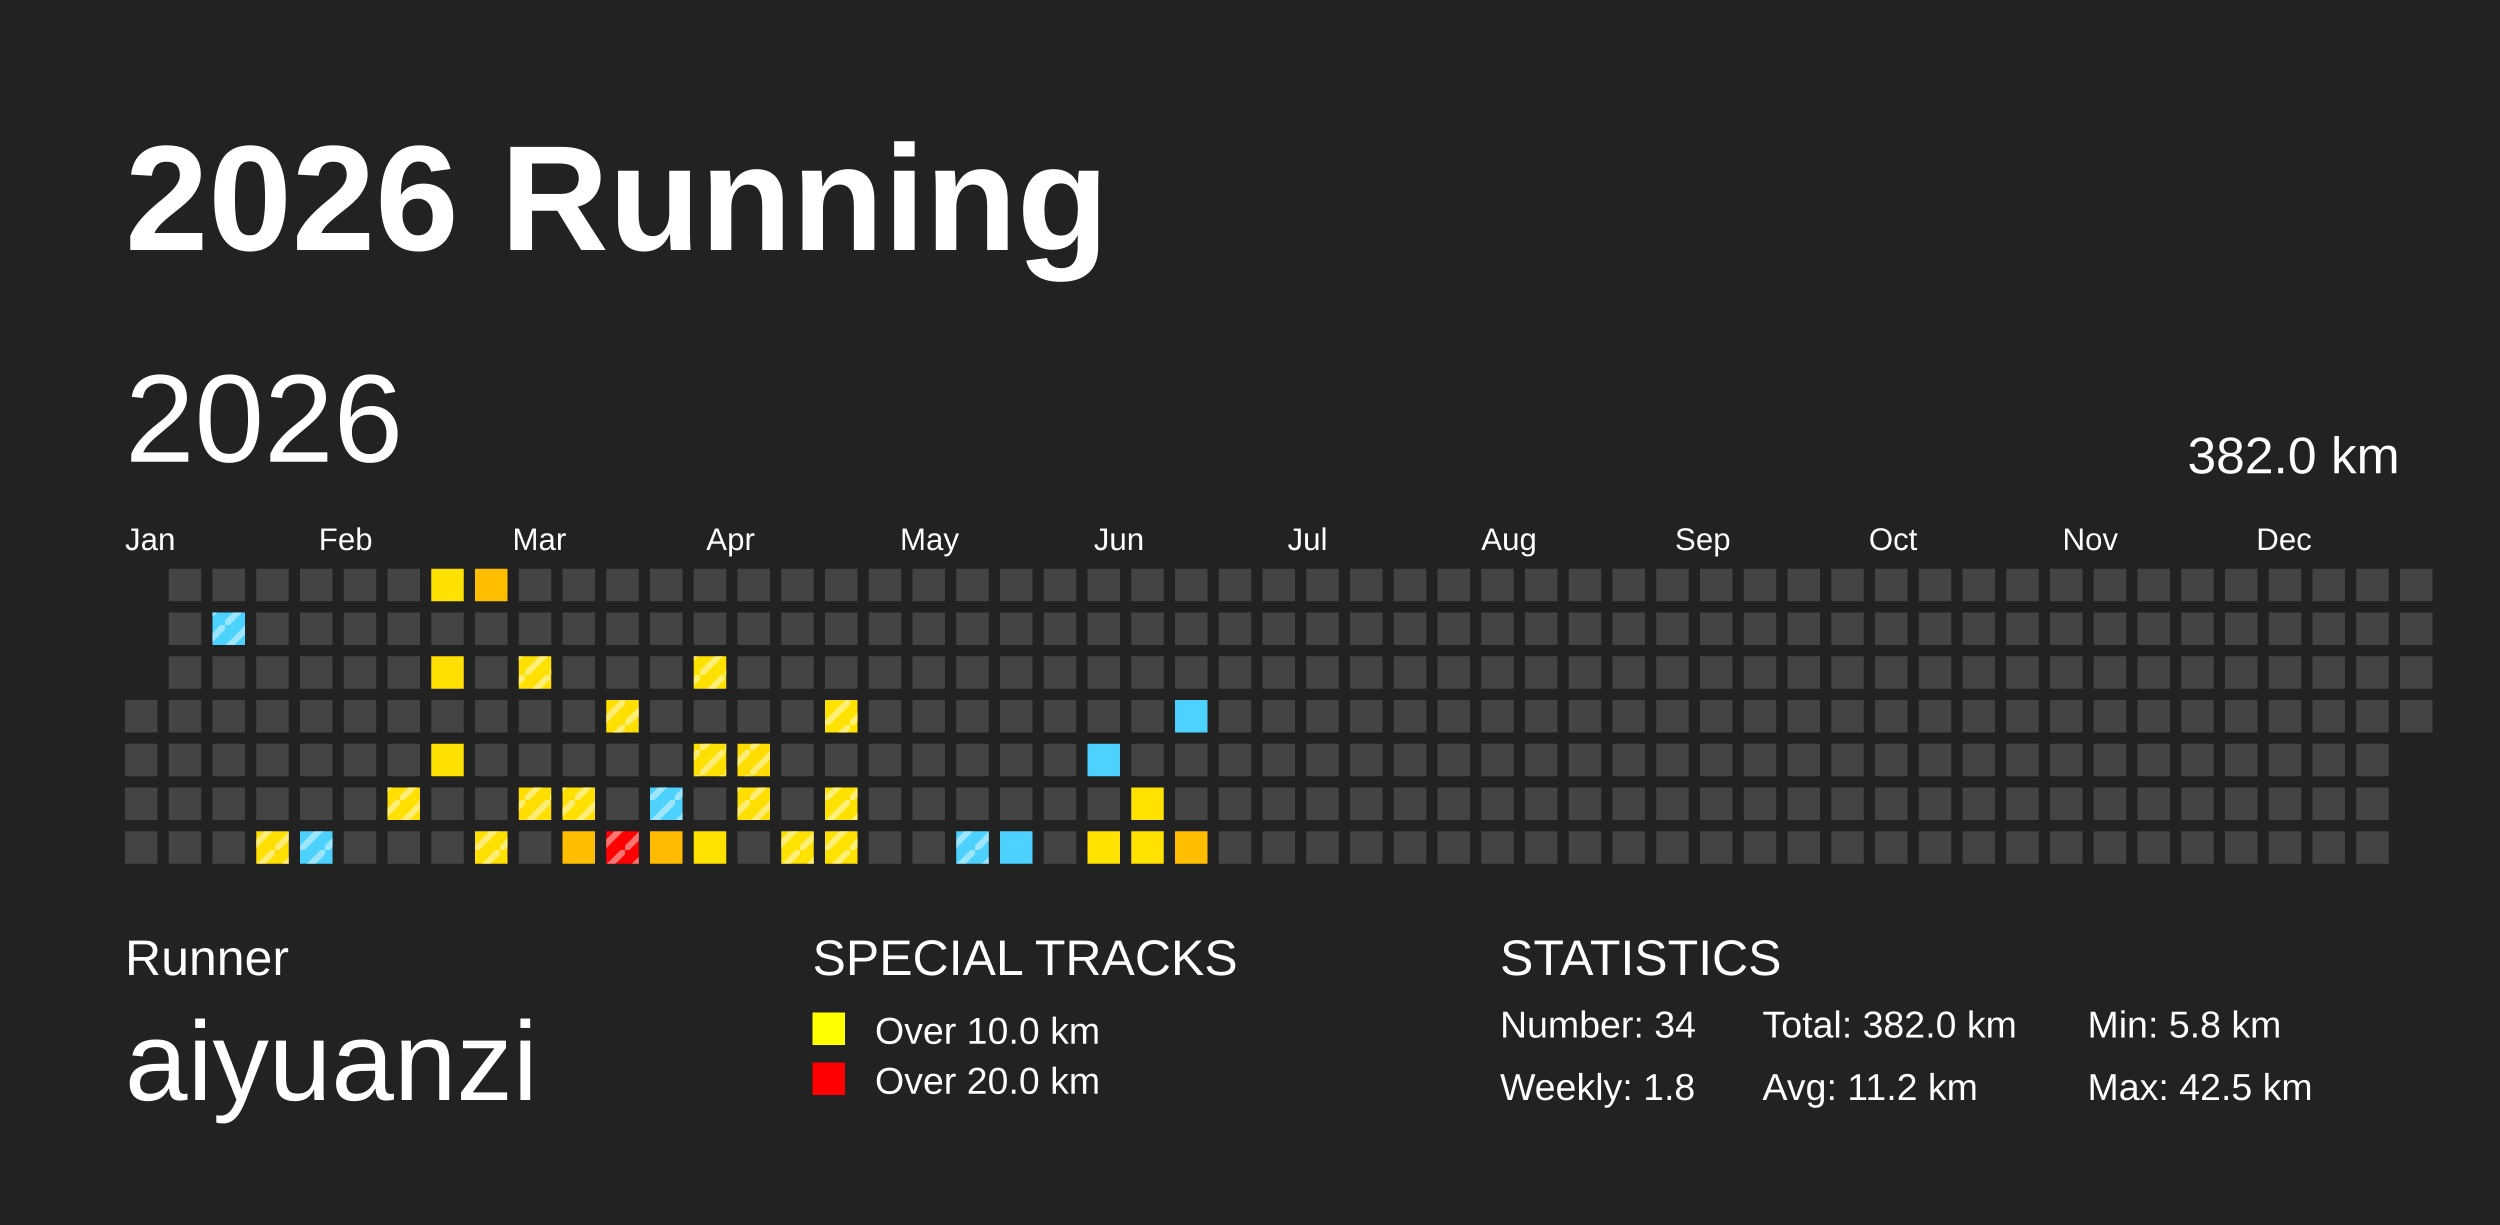
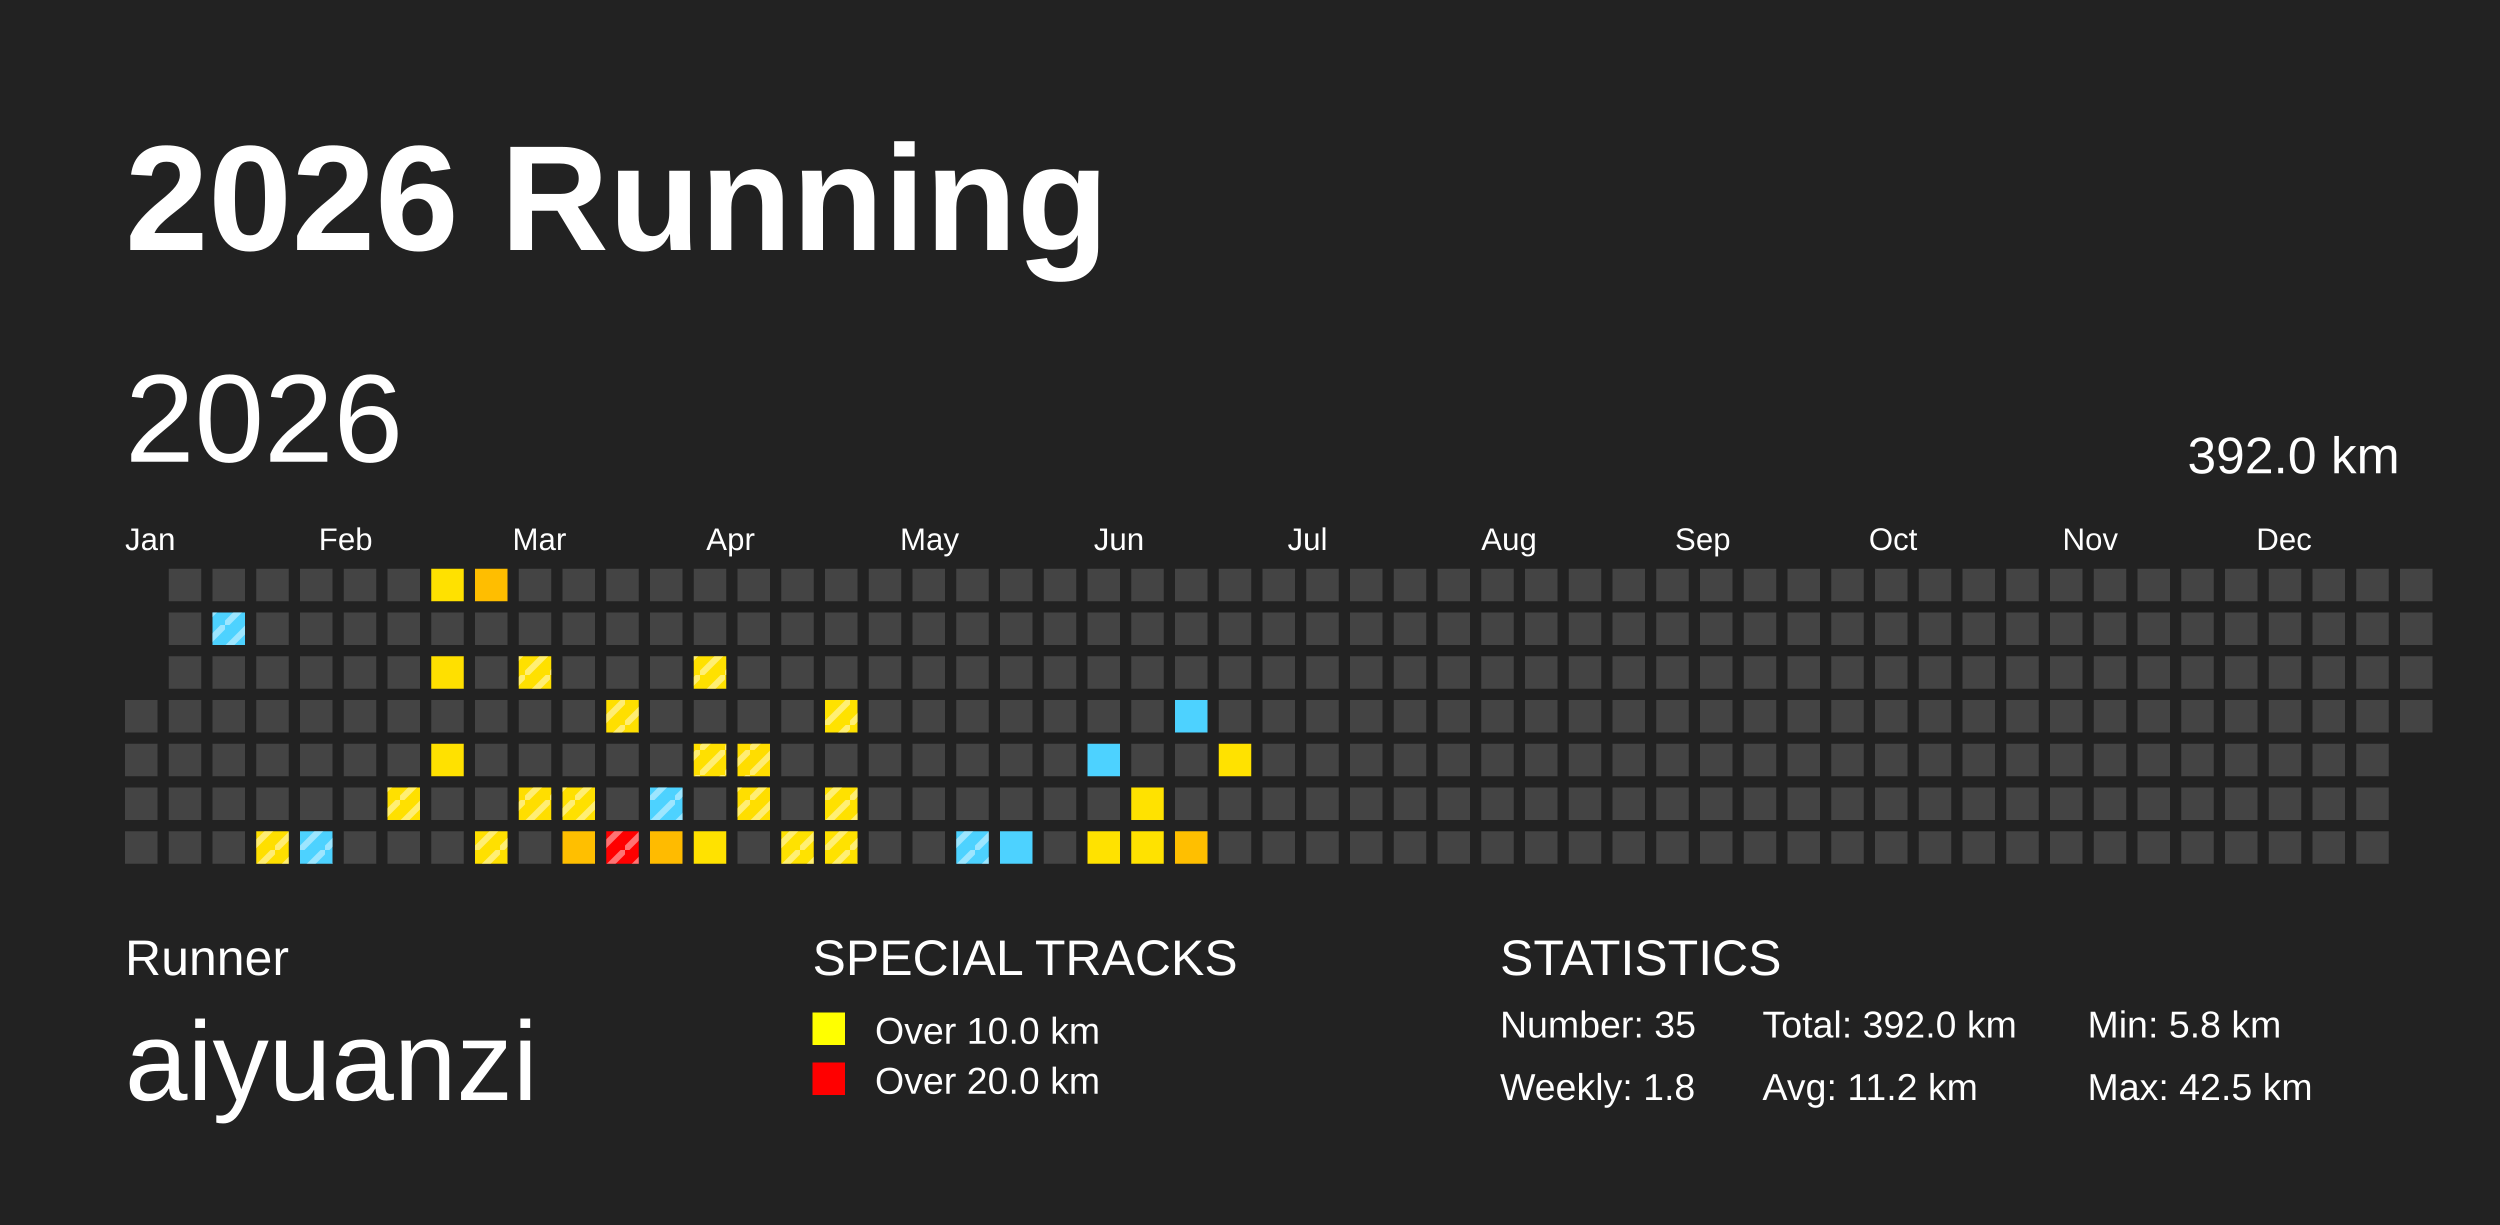
<svg xmlns="http://www.w3.org/2000/svg" baseProfile="full" height="98mm" version="1.1" viewBox="0,0,200,98" width="200mm">
  <defs>
    <pattern height="2" id="indoor-stripe" patternUnits="userSpaceOnUse" width="2">
      <line stroke="white" stroke-opacity="0.45" stroke-width="0.5" x1="0" x2="2" y1="2" y2="0" />
    </pattern>
  </defs>
  <rect fill="#222222" height="98" width="200" x="0" y="0" />
  <text fill="#FFFFFF" style="font-size:12px; font-family:Arial; font-weight:bold;" x="10" y="20">2026 Running</text>
  <text fill="#FFFFFF" style="font-size:4px; font-family:Arial" x="10" y="78">Runner</text>
  <text fill="#FFFFFF" style="font-size:9px; font-family:Arial" x="10" y="88">aiyuanzi</text>
  <text fill="#FFFFFF" style="font-size:4px; font-family:Arial" x="65" y="78">SPECIAL TRACKS</text>
  <rect fill="yellow" height="2.6" width="2.6" x="65" y="81" />
  <text fill="#FFFFFF" style="font-size:3px; font-family:Arial" x="70" y="83.5">Over 10.0 km</text>
  <rect fill="red" height="2.6" width="2.6" x="65" y="85" />
  <text fill="#FFFFFF" style="font-size:3px; font-family:Arial" x="70" y="87.5">Over 20.0 km</text>
  <text fill="#FFFFFF" style="font-size:4px; font-family:Arial" x="120" y="78">STATISTICS</text>
-   <text fill="#FFFFFF" style="font-size:3px; font-family:Arial" x="120" y="83">Number: 34</text>
+   <text fill="#FFFFFF" style="font-size:3px; font-family:Arial" x="120" y="83">Number: 35</text>
  <text fill="#FFFFFF" style="font-size:3px; font-family:Arial" x="120" y="88">Weekly: 1.8</text>
-   <text fill="#FFFFFF" style="font-size:3px; font-family:Arial" x="141" y="83">Total: 382.0 km</text>
+   <text fill="#FFFFFF" style="font-size:3px; font-family:Arial" x="141" y="83">Total: 392.0 km</text>
  <text fill="#FFFFFF" style="font-size:3px; font-family:Arial" x="141" y="88">Avg: 11.2 km</text>
  <text fill="#FFFFFF" style="font-size:3px; font-family:Arial" x="167" y="83">Min: 5.8 km</text>
  <text fill="#FFFFFF" style="font-size:3px; font-family:Arial" x="167" y="88">Max: 42.5 km</text>
  <text dominant-baseline="hanging" fill="#FFFFFF" style="font-size:10.0px; font-family:Arial;" x="10" y="30">2026</text>
-   <text dominant-baseline="hanging" fill="#FFFFFF" style="font-size:4.125px; font-family:Arial;" x="175" y="35">382.0 km</text>
+   <text dominant-baseline="hanging" fill="#FFFFFF" style="font-size:4.125px; font-family:Arial;" x="175" y="35">392.0 km</text>
  <text fill="#FFFFFF" style="font-size:2.5px; font-family:Arial" x="10.0" y="44">Jan</text>
  <text fill="#FFFFFF" style="font-size:2.5px; font-family:Arial" x="25.5" y="44">Feb</text>
  <text fill="#FFFFFF" style="font-size:2.5px; font-family:Arial" x="41.0" y="44">Mar</text>
  <text fill="#FFFFFF" style="font-size:2.5px; font-family:Arial" x="56.5" y="44">Apr</text>
  <text fill="#FFFFFF" style="font-size:2.5px; font-family:Arial" x="72.0" y="44">May</text>
  <text fill="#FFFFFF" style="font-size:2.5px; font-family:Arial" x="87.5" y="44">Jun</text>
  <text fill="#FFFFFF" style="font-size:2.5px; font-family:Arial" x="103.0" y="44">Jul</text>
  <text fill="#FFFFFF" style="font-size:2.5px; font-family:Arial" x="118.5" y="44">Aug</text>
  <text fill="#FFFFFF" style="font-size:2.5px; font-family:Arial" x="134.0" y="44">Sep</text>
  <text fill="#FFFFFF" style="font-size:2.5px; font-family:Arial" x="149.5" y="44">Oct</text>
  <text fill="#FFFFFF" style="font-size:2.5px; font-family:Arial" x="165.0" y="44">Nov</text>
  <text fill="#FFFFFF" style="font-size:2.5px; font-family:Arial" x="180.5" y="44">Dec</text>
  <rect fill="#444444" height="2.6" width="2.6" x="10.0" y="56.0" />
  <rect fill="#444444" height="2.6" width="2.6" x="10.0" y="59.5" />
  <rect fill="#444444" height="2.6" width="2.6" x="10.0" y="63.0" />
  <rect fill="#444444" height="2.6" width="2.6" x="10.0" y="66.5" />
  <rect fill="#444444" height="2.6" width="2.6" x="13.5" y="45.5" />
  <rect fill="#444444" height="2.6" width="2.6" x="13.5" y="49.0" />
  <rect fill="#444444" height="2.6" width="2.6" x="13.5" y="52.5" />
  <rect fill="#444444" height="2.6" width="2.6" x="13.5" y="56.0" />
  <rect fill="#444444" height="2.6" width="2.6" x="13.5" y="59.5" />
  <rect fill="#444444" height="2.6" width="2.6" x="13.5" y="63.0" />
  <rect fill="#444444" height="2.6" width="2.6" x="13.5" y="66.5" />
  <rect fill="#444444" height="2.6" width="2.6" x="17.0" y="45.5" />
  <rect fill="#4dd2ff" height="2.6" width="2.6" x="17.0" y="49.0" />
  <rect fill="url(#indoor-stripe)" height="2.6" width="2.6" x="17.0" y="49.0" />
  <rect fill="#444444" height="2.6" width="2.6" x="17.0" y="52.5" />
  <rect fill="#444444" height="2.6" width="2.6" x="17.0" y="56.0" />
  <rect fill="#444444" height="2.6" width="2.6" x="17.0" y="59.5" />
  <rect fill="#444444" height="2.6" width="2.6" x="17.0" y="63.0" />
  <rect fill="#444444" height="2.6" width="2.6" x="17.0" y="66.5" />
  <rect fill="#444444" height="2.6" width="2.6" x="20.5" y="45.5" />
  <rect fill="#444444" height="2.6" width="2.6" x="20.5" y="49.0" />
  <rect fill="#444444" height="2.6" width="2.6" x="20.5" y="52.5" />
  <rect fill="#444444" height="2.6" width="2.6" x="20.5" y="56.0" />
  <rect fill="#444444" height="2.6" width="2.6" x="20.5" y="59.5" />
  <rect fill="#444444" height="2.6" width="2.6" x="20.5" y="63.0" />
  <rect fill="#ffdf00" height="2.6" width="2.6" x="20.5" y="66.5" />
  <rect fill="url(#indoor-stripe)" height="2.6" width="2.6" x="20.5" y="66.5" />
  <rect fill="#444444" height="2.6" width="2.6" x="24.0" y="45.5" />
  <rect fill="#444444" height="2.6" width="2.6" x="24.0" y="49.0" />
  <rect fill="#444444" height="2.6" width="2.6" x="24.0" y="52.5" />
  <rect fill="#444444" height="2.6" width="2.6" x="24.0" y="56.0" />
  <rect fill="#444444" height="2.6" width="2.6" x="24.0" y="59.5" />
  <rect fill="#444444" height="2.6" width="2.6" x="24.0" y="63.0" />
  <rect fill="#4dd2ff" height="2.6" width="2.6" x="24.0" y="66.5" />
  <rect fill="url(#indoor-stripe)" height="2.6" width="2.6" x="24.0" y="66.5" />
  <rect fill="#444444" height="2.6" width="2.6" x="27.5" y="45.5" />
  <rect fill="#444444" height="2.6" width="2.6" x="27.5" y="49.0" />
  <rect fill="#444444" height="2.6" width="2.6" x="27.5" y="52.5" />
  <rect fill="#444444" height="2.6" width="2.6" x="27.5" y="56.0" />
  <rect fill="#444444" height="2.6" width="2.6" x="27.5" y="59.5" />
  <rect fill="#444444" height="2.6" width="2.6" x="27.5" y="63.0" />
  <rect fill="#444444" height="2.6" width="2.6" x="27.5" y="66.5" />
  <rect fill="#444444" height="2.6" width="2.6" x="31.0" y="45.5" />
  <rect fill="#444444" height="2.6" width="2.6" x="31.0" y="49.0" />
  <rect fill="#444444" height="2.6" width="2.6" x="31.0" y="52.5" />
  <rect fill="#444444" height="2.6" width="2.6" x="31.0" y="56.0" />
  <rect fill="#444444" height="2.6" width="2.6" x="31.0" y="59.5" />
  <rect fill="#ffe000" height="2.6" width="2.6" x="31.0" y="63.0" />
  <rect fill="url(#indoor-stripe)" height="2.6" width="2.6" x="31.0" y="63.0" />
  <rect fill="#444444" height="2.6" width="2.6" x="31.0" y="66.5" />
  <rect fill="#ffe100" height="2.6" width="2.6" x="34.5" y="45.5" />
  <rect fill="#444444" height="2.6" width="2.6" x="34.5" y="49.0" />
  <rect fill="#ffe000" height="2.6" width="2.6" x="34.5" y="52.5" />
  <rect fill="#444444" height="2.6" width="2.6" x="34.5" y="56.0" />
  <rect fill="#ffe100" height="2.6" width="2.6" x="34.5" y="59.5" />
  <rect fill="#444444" height="2.6" width="2.6" x="34.5" y="63.0" />
  <rect fill="#444444" height="2.6" width="2.6" x="34.5" y="66.5" />
  <rect fill="#ffbe00" height="2.6" width="2.6" x="38.0" y="45.5" />
  <rect fill="#444444" height="2.6" width="2.6" x="38.0" y="49.0" />
  <rect fill="#444444" height="2.6" width="2.6" x="38.0" y="52.5" />
  <rect fill="#444444" height="2.6" width="2.6" x="38.0" y="56.0" />
  <rect fill="#444444" height="2.6" width="2.6" x="38.0" y="59.5" />
  <rect fill="#444444" height="2.6" width="2.6" x="38.0" y="63.0" />
  <rect fill="#ffe000" height="2.6" width="2.6" x="38.0" y="66.5" />
  <rect fill="url(#indoor-stripe)" height="2.6" width="2.6" x="38.0" y="66.5" />
  <rect fill="#444444" height="2.6" width="2.6" x="41.5" y="45.5" />
  <rect fill="#444444" height="2.6" width="2.6" x="41.5" y="49.0" />
  <rect fill="#ffe000" height="2.6" width="2.6" x="41.5" y="52.5" />
  <rect fill="url(#indoor-stripe)" height="2.6" width="2.6" x="41.5" y="52.5" />
  <rect fill="#444444" height="2.6" width="2.6" x="41.5" y="56.0" />
  <rect fill="#444444" height="2.6" width="2.6" x="41.5" y="59.5" />
  <rect fill="#ffde00" height="2.6" width="2.6" x="41.5" y="63.0" />
  <rect fill="url(#indoor-stripe)" height="2.6" width="2.6" x="41.5" y="63.0" />
  <rect fill="#444444" height="2.6" width="2.6" x="41.5" y="66.5" />
  <rect fill="#444444" height="2.6" width="2.6" x="45.0" y="45.5" />
  <rect fill="#444444" height="2.6" width="2.6" x="45.0" y="49.0" />
  <rect fill="#444444" height="2.6" width="2.6" x="45.0" y="52.5" />
  <rect fill="#444444" height="2.6" width="2.6" x="45.0" y="56.0" />
  <rect fill="#444444" height="2.6" width="2.6" x="45.0" y="59.5" />
  <rect fill="#ffe000" height="2.6" width="2.6" x="45.0" y="63.0" />
  <rect fill="url(#indoor-stripe)" height="2.6" width="2.6" x="45.0" y="63.0" />
  <rect fill="#ffbf00" height="2.6" width="2.6" x="45.0" y="66.5" />
  <rect fill="#444444" height="2.6" width="2.6" x="48.5" y="45.5" />
  <rect fill="#444444" height="2.6" width="2.6" x="48.5" y="49.0" />
  <rect fill="#444444" height="2.6" width="2.6" x="48.5" y="52.5" />
  <rect fill="#ffdf00" height="2.6" width="2.6" x="48.5" y="56.0" />
  <rect fill="url(#indoor-stripe)" height="2.6" width="2.6" x="48.5" y="56.0" />
  <rect fill="#444444" height="2.6" width="2.6" x="48.5" y="59.5" />
  <rect fill="#444444" height="2.6" width="2.6" x="48.5" y="63.0" />
  <rect fill="red" height="2.6" width="2.6" x="48.5" y="66.5" />
  <rect fill="url(#indoor-stripe)" height="2.6" width="2.6" x="48.5" y="66.5" />
  <rect fill="#444444" height="2.6" width="2.6" x="52.0" y="45.5" />
  <rect fill="#444444" height="2.6" width="2.6" x="52.0" y="49.0" />
  <rect fill="#444444" height="2.6" width="2.6" x="52.0" y="52.5" />
  <rect fill="#444444" height="2.6" width="2.6" x="52.0" y="56.0" />
  <rect fill="#444444" height="2.6" width="2.6" x="52.0" y="59.5" />
  <rect fill="#4dd2ff" height="2.6" width="2.6" x="52.0" y="63.0" />
  <rect fill="url(#indoor-stripe)" height="2.6" width="2.6" x="52.0" y="63.0" />
  <rect fill="#ffbb00" height="2.6" width="2.6" x="52.0" y="66.5" />
  <rect fill="#444444" height="2.6" width="2.6" x="55.5" y="45.5" />
  <rect fill="#444444" height="2.6" width="2.6" x="55.5" y="49.0" />
  <rect fill="#ffe100" height="2.6" width="2.6" x="55.5" y="52.5" />
  <rect fill="url(#indoor-stripe)" height="2.6" width="2.6" x="55.5" y="52.5" />
  <rect fill="#444444" height="2.6" width="2.6" x="55.5" y="56.0" />
  <rect fill="#ffe000" height="2.6" width="2.6" x="55.5" y="59.5" />
  <rect fill="url(#indoor-stripe)" height="2.6" width="2.6" x="55.5" y="59.5" />
  <rect fill="#444444" height="2.6" width="2.6" x="55.5" y="63.0" />
  <rect fill="#ffe200" height="2.6" width="2.6" x="55.5" y="66.5" />
  <rect fill="#444444" height="2.6" width="2.6" x="59.0" y="45.5" />
  <rect fill="#444444" height="2.6" width="2.6" x="59.0" y="49.0" />
  <rect fill="#444444" height="2.6" width="2.6" x="59.0" y="52.5" />
  <rect fill="#444444" height="2.6" width="2.6" x="59.0" y="56.0" />
  <rect fill="#ffdd00" height="2.6" width="2.6" x="59.0" y="59.5" />
  <rect fill="url(#indoor-stripe)" height="2.6" width="2.6" x="59.0" y="59.5" />
  <rect fill="#ffde00" height="2.6" width="2.6" x="59.0" y="63.0" />
  <rect fill="url(#indoor-stripe)" height="2.6" width="2.6" x="59.0" y="63.0" />
  <rect fill="#444444" height="2.6" width="2.6" x="59.0" y="66.5" />
  <rect fill="#444444" height="2.6" width="2.6" x="62.5" y="45.5" />
  <rect fill="#444444" height="2.6" width="2.6" x="62.5" y="49.0" />
  <rect fill="#444444" height="2.6" width="2.6" x="62.5" y="52.5" />
  <rect fill="#444444" height="2.6" width="2.6" x="62.5" y="56.0" />
  <rect fill="#444444" height="2.6" width="2.6" x="62.5" y="59.5" />
  <rect fill="#444444" height="2.6" width="2.6" x="62.5" y="63.0" />
  <rect fill="#ffe200" height="2.6" width="2.6" x="62.5" y="66.5" />
  <rect fill="url(#indoor-stripe)" height="2.6" width="2.6" x="62.5" y="66.5" />
  <rect fill="#444444" height="2.6" width="2.6" x="66.0" y="45.5" />
  <rect fill="#444444" height="2.6" width="2.6" x="66.0" y="49.0" />
  <rect fill="#444444" height="2.6" width="2.6" x="66.0" y="52.5" />
  <rect fill="#ffe200" height="2.6" width="2.6" x="66.0" y="56.0" />
  <rect fill="url(#indoor-stripe)" height="2.6" width="2.6" x="66.0" y="56.0" />
  <rect fill="#444444" height="2.6" width="2.6" x="66.0" y="59.5" />
  <rect fill="#ffe100" height="2.6" width="2.6" x="66.0" y="63.0" />
  <rect fill="url(#indoor-stripe)" height="2.6" width="2.6" x="66.0" y="63.0" />
  <rect fill="#ffe200" height="2.6" width="2.6" x="66.0" y="66.5" />
  <rect fill="url(#indoor-stripe)" height="2.6" width="2.6" x="66.0" y="66.5" />
  <rect fill="#444444" height="2.6" width="2.6" x="69.5" y="45.5" />
  <rect fill="#444444" height="2.6" width="2.6" x="69.5" y="49.0" />
  <rect fill="#444444" height="2.6" width="2.6" x="69.5" y="52.5" />
  <rect fill="#444444" height="2.6" width="2.6" x="69.5" y="56.0" />
  <rect fill="#444444" height="2.6" width="2.6" x="69.5" y="59.5" />
  <rect fill="#444444" height="2.6" width="2.6" x="69.5" y="63.0" />
  <rect fill="#444444" height="2.6" width="2.6" x="69.5" y="66.5" />
  <rect fill="#444444" height="2.6" width="2.6" x="73.0" y="45.5" />
  <rect fill="#444444" height="2.6" width="2.6" x="73.0" y="49.0" />
  <rect fill="#444444" height="2.6" width="2.6" x="73.0" y="52.5" />
  <rect fill="#444444" height="2.6" width="2.6" x="73.0" y="56.0" />
  <rect fill="#444444" height="2.6" width="2.6" x="73.0" y="59.5" />
  <rect fill="#444444" height="2.6" width="2.6" x="73.0" y="63.0" />
  <rect fill="#444444" height="2.6" width="2.6" x="73.0" y="66.5" />
  <rect fill="#444444" height="2.6" width="2.6" x="76.5" y="45.5" />
  <rect fill="#444444" height="2.6" width="2.6" x="76.5" y="49.0" />
  <rect fill="#444444" height="2.6" width="2.6" x="76.5" y="52.5" />
  <rect fill="#444444" height="2.6" width="2.6" x="76.5" y="56.0" />
  <rect fill="#444444" height="2.6" width="2.6" x="76.5" y="59.5" />
  <rect fill="#444444" height="2.6" width="2.6" x="76.5" y="63.0" />
  <rect fill="#4dd2ff" height="2.6" width="2.6" x="76.5" y="66.5" />
  <rect fill="url(#indoor-stripe)" height="2.6" width="2.6" x="76.5" y="66.5" />
  <rect fill="#444444" height="2.6" width="2.6" x="80.0" y="45.5" />
  <rect fill="#444444" height="2.6" width="2.6" x="80.0" y="49.0" />
  <rect fill="#444444" height="2.6" width="2.6" x="80.0" y="52.5" />
  <rect fill="#444444" height="2.6" width="2.6" x="80.0" y="56.0" />
  <rect fill="#444444" height="2.6" width="2.6" x="80.0" y="59.5" />
  <rect fill="#444444" height="2.6" width="2.6" x="80.0" y="63.0" />
  <rect fill="#4dd2ff" height="2.6" width="2.6" x="80.0" y="66.5" />
  <rect fill="#444444" height="2.6" width="2.6" x="83.5" y="45.5" />
  <rect fill="#444444" height="2.6" width="2.6" x="83.5" y="49.0" />
  <rect fill="#444444" height="2.6" width="2.6" x="83.5" y="52.5" />
  <rect fill="#444444" height="2.6" width="2.6" x="83.5" y="56.0" />
  <rect fill="#444444" height="2.6" width="2.6" x="83.5" y="59.5" />
  <rect fill="#444444" height="2.6" width="2.6" x="83.5" y="63.0" />
  <rect fill="#444444" height="2.6" width="2.6" x="83.5" y="66.5" />
  <rect fill="#444444" height="2.6" width="2.6" x="87.0" y="45.5" />
  <rect fill="#444444" height="2.6" width="2.6" x="87.0" y="49.0" />
  <rect fill="#444444" height="2.6" width="2.6" x="87.0" y="52.5" />
  <rect fill="#444444" height="2.6" width="2.6" x="87.0" y="56.0" />
  <rect fill="#4dd2ff" height="2.6" width="2.6" x="87.0" y="59.5" />
  <rect fill="#444444" height="2.6" width="2.6" x="87.0" y="63.0" />
  <rect fill="#ffe200" height="2.6" width="2.6" x="87.0" y="66.5" />
  <rect fill="#444444" height="2.6" width="2.6" x="90.5" y="45.5" />
  <rect fill="#444444" height="2.6" width="2.6" x="90.5" y="49.0" />
  <rect fill="#444444" height="2.6" width="2.6" x="90.5" y="52.5" />
  <rect fill="#444444" height="2.6" width="2.6" x="90.5" y="56.0" />
  <rect fill="#444444" height="2.6" width="2.6" x="90.5" y="59.5" />
  <rect fill="#ffe200" height="2.6" width="2.6" x="90.5" y="63.0" />
  <rect fill="#ffe200" height="2.6" width="2.6" x="90.5" y="66.5" />
  <rect fill="#444444" height="2.6" width="2.6" x="94.0" y="45.5" />
  <rect fill="#444444" height="2.6" width="2.6" x="94.0" y="49.0" />
  <rect fill="#444444" height="2.6" width="2.6" x="94.0" y="52.5" />
  <rect fill="#4dd2ff" height="2.6" width="2.6" x="94.0" y="56.0" />
  <rect fill="#444444" height="2.6" width="2.6" x="94.0" y="59.5" />
  <rect fill="#444444" height="2.6" width="2.6" x="94.0" y="63.0" />
  <rect fill="#ffbf00" height="2.6" width="2.6" x="94.0" y="66.5" />
  <rect fill="#444444" height="2.6" width="2.6" x="97.5" y="45.5" />
  <rect fill="#444444" height="2.6" width="2.6" x="97.5" y="49.0" />
  <rect fill="#444444" height="2.6" width="2.6" x="97.5" y="52.5" />
  <rect fill="#444444" height="2.6" width="2.6" x="97.5" y="56.0" />
-   <rect fill="#444444" height="2.6" width="2.6" x="97.5" y="59.5" />
+   <rect fill="#ffe200" height="2.6" width="2.6" x="97.5" y="59.5" />
  <rect fill="#444444" height="2.6" width="2.6" x="97.5" y="63.0" />
  <rect fill="#444444" height="2.6" width="2.6" x="97.5" y="66.5" />
  <rect fill="#444444" height="2.6" width="2.6" x="101.0" y="45.5" />
  <rect fill="#444444" height="2.6" width="2.6" x="101.0" y="49.0" />
  <rect fill="#444444" height="2.6" width="2.6" x="101.0" y="52.5" />
  <rect fill="#444444" height="2.6" width="2.6" x="101.0" y="56.0" />
  <rect fill="#444444" height="2.6" width="2.6" x="101.0" y="59.5" />
  <rect fill="#444444" height="2.6" width="2.6" x="101.0" y="63.0" />
  <rect fill="#444444" height="2.6" width="2.6" x="101.0" y="66.5" />
  <rect fill="#444444" height="2.6" width="2.6" x="104.5" y="45.5" />
  <rect fill="#444444" height="2.6" width="2.6" x="104.5" y="49.0" />
  <rect fill="#444444" height="2.6" width="2.6" x="104.5" y="52.5" />
  <rect fill="#444444" height="2.6" width="2.6" x="104.5" y="56.0" />
  <rect fill="#444444" height="2.6" width="2.6" x="104.5" y="59.5" />
  <rect fill="#444444" height="2.6" width="2.6" x="104.5" y="63.0" />
  <rect fill="#444444" height="2.6" width="2.6" x="104.5" y="66.5" />
  <rect fill="#444444" height="2.6" width="2.6" x="108.0" y="45.5" />
  <rect fill="#444444" height="2.6" width="2.6" x="108.0" y="49.0" />
  <rect fill="#444444" height="2.6" width="2.6" x="108.0" y="52.5" />
  <rect fill="#444444" height="2.6" width="2.6" x="108.0" y="56.0" />
  <rect fill="#444444" height="2.6" width="2.6" x="108.0" y="59.5" />
  <rect fill="#444444" height="2.6" width="2.6" x="108.0" y="63.0" />
  <rect fill="#444444" height="2.6" width="2.6" x="108.0" y="66.5" />
  <rect fill="#444444" height="2.6" width="2.6" x="111.5" y="45.5" />
  <rect fill="#444444" height="2.6" width="2.6" x="111.5" y="49.0" />
  <rect fill="#444444" height="2.6" width="2.6" x="111.5" y="52.5" />
  <rect fill="#444444" height="2.6" width="2.6" x="111.5" y="56.0" />
  <rect fill="#444444" height="2.6" width="2.6" x="111.5" y="59.5" />
  <rect fill="#444444" height="2.6" width="2.6" x="111.5" y="63.0" />
  <rect fill="#444444" height="2.6" width="2.6" x="111.5" y="66.5" />
  <rect fill="#444444" height="2.6" width="2.6" x="115.0" y="45.5" />
  <rect fill="#444444" height="2.6" width="2.6" x="115.0" y="49.0" />
  <rect fill="#444444" height="2.6" width="2.6" x="115.0" y="52.5" />
  <rect fill="#444444" height="2.6" width="2.6" x="115.0" y="56.0" />
  <rect fill="#444444" height="2.6" width="2.6" x="115.0" y="59.5" />
  <rect fill="#444444" height="2.6" width="2.6" x="115.0" y="63.0" />
  <rect fill="#444444" height="2.6" width="2.6" x="115.0" y="66.5" />
  <rect fill="#444444" height="2.6" width="2.6" x="118.5" y="45.5" />
  <rect fill="#444444" height="2.6" width="2.6" x="118.5" y="49.0" />
  <rect fill="#444444" height="2.6" width="2.6" x="118.5" y="52.5" />
  <rect fill="#444444" height="2.6" width="2.6" x="118.5" y="56.0" />
  <rect fill="#444444" height="2.6" width="2.6" x="118.5" y="59.5" />
  <rect fill="#444444" height="2.6" width="2.6" x="118.5" y="63.0" />
  <rect fill="#444444" height="2.6" width="2.6" x="118.5" y="66.5" />
  <rect fill="#444444" height="2.6" width="2.6" x="122.0" y="45.5" />
  <rect fill="#444444" height="2.6" width="2.6" x="122.0" y="49.0" />
  <rect fill="#444444" height="2.6" width="2.6" x="122.0" y="52.5" />
  <rect fill="#444444" height="2.6" width="2.6" x="122.0" y="56.0" />
  <rect fill="#444444" height="2.6" width="2.6" x="122.0" y="59.5" />
  <rect fill="#444444" height="2.6" width="2.6" x="122.0" y="63.0" />
  <rect fill="#444444" height="2.6" width="2.6" x="122.0" y="66.5" />
  <rect fill="#444444" height="2.6" width="2.6" x="125.5" y="45.5" />
  <rect fill="#444444" height="2.6" width="2.6" x="125.5" y="49.0" />
  <rect fill="#444444" height="2.6" width="2.6" x="125.5" y="52.5" />
  <rect fill="#444444" height="2.6" width="2.6" x="125.5" y="56.0" />
  <rect fill="#444444" height="2.6" width="2.6" x="125.5" y="59.5" />
  <rect fill="#444444" height="2.6" width="2.6" x="125.5" y="63.0" />
  <rect fill="#444444" height="2.6" width="2.6" x="125.5" y="66.5" />
  <rect fill="#444444" height="2.6" width="2.6" x="129.0" y="45.5" />
  <rect fill="#444444" height="2.6" width="2.6" x="129.0" y="49.0" />
  <rect fill="#444444" height="2.6" width="2.6" x="129.0" y="52.5" />
  <rect fill="#444444" height="2.6" width="2.6" x="129.0" y="56.0" />
  <rect fill="#444444" height="2.6" width="2.6" x="129.0" y="59.5" />
  <rect fill="#444444" height="2.6" width="2.6" x="129.0" y="63.0" />
  <rect fill="#444444" height="2.6" width="2.6" x="129.0" y="66.5" />
  <rect fill="#444444" height="2.6" width="2.6" x="132.5" y="45.5" />
  <rect fill="#444444" height="2.6" width="2.6" x="132.5" y="49.0" />
  <rect fill="#444444" height="2.6" width="2.6" x="132.5" y="52.5" />
  <rect fill="#444444" height="2.6" width="2.6" x="132.5" y="56.0" />
  <rect fill="#444444" height="2.6" width="2.6" x="132.5" y="59.5" />
  <rect fill="#444444" height="2.6" width="2.6" x="132.5" y="63.0" />
  <rect fill="#444444" height="2.6" width="2.6" x="132.5" y="66.5" />
  <rect fill="#444444" height="2.6" width="2.6" x="136.0" y="45.5" />
  <rect fill="#444444" height="2.6" width="2.6" x="136.0" y="49.0" />
  <rect fill="#444444" height="2.6" width="2.6" x="136.0" y="52.5" />
  <rect fill="#444444" height="2.6" width="2.6" x="136.0" y="56.0" />
  <rect fill="#444444" height="2.6" width="2.6" x="136.0" y="59.5" />
  <rect fill="#444444" height="2.6" width="2.6" x="136.0" y="63.0" />
  <rect fill="#444444" height="2.6" width="2.6" x="136.0" y="66.5" />
  <rect fill="#444444" height="2.6" width="2.6" x="139.5" y="45.5" />
  <rect fill="#444444" height="2.6" width="2.6" x="139.5" y="49.0" />
  <rect fill="#444444" height="2.6" width="2.6" x="139.5" y="52.5" />
  <rect fill="#444444" height="2.6" width="2.6" x="139.5" y="56.0" />
  <rect fill="#444444" height="2.6" width="2.6" x="139.5" y="59.5" />
  <rect fill="#444444" height="2.6" width="2.6" x="139.5" y="63.0" />
  <rect fill="#444444" height="2.6" width="2.6" x="139.5" y="66.5" />
  <rect fill="#444444" height="2.6" width="2.6" x="143.0" y="45.5" />
  <rect fill="#444444" height="2.6" width="2.6" x="143.0" y="49.0" />
  <rect fill="#444444" height="2.6" width="2.6" x="143.0" y="52.5" />
  <rect fill="#444444" height="2.6" width="2.6" x="143.0" y="56.0" />
  <rect fill="#444444" height="2.6" width="2.6" x="143.0" y="59.5" />
  <rect fill="#444444" height="2.6" width="2.6" x="143.0" y="63.0" />
  <rect fill="#444444" height="2.6" width="2.6" x="143.0" y="66.5" />
  <rect fill="#444444" height="2.6" width="2.6" x="146.5" y="45.5" />
  <rect fill="#444444" height="2.6" width="2.6" x="146.5" y="49.0" />
  <rect fill="#444444" height="2.6" width="2.6" x="146.5" y="52.5" />
  <rect fill="#444444" height="2.6" width="2.6" x="146.5" y="56.0" />
  <rect fill="#444444" height="2.6" width="2.6" x="146.5" y="59.5" />
  <rect fill="#444444" height="2.6" width="2.6" x="146.5" y="63.0" />
  <rect fill="#444444" height="2.6" width="2.6" x="146.5" y="66.5" />
  <rect fill="#444444" height="2.6" width="2.6" x="150.0" y="45.5" />
  <rect fill="#444444" height="2.6" width="2.6" x="150.0" y="49.0" />
  <rect fill="#444444" height="2.6" width="2.6" x="150.0" y="52.5" />
  <rect fill="#444444" height="2.6" width="2.6" x="150.0" y="56.0" />
  <rect fill="#444444" height="2.6" width="2.6" x="150.0" y="59.5" />
  <rect fill="#444444" height="2.6" width="2.6" x="150.0" y="63.0" />
  <rect fill="#444444" height="2.6" width="2.6" x="150.0" y="66.5" />
  <rect fill="#444444" height="2.6" width="2.6" x="153.5" y="45.5" />
  <rect fill="#444444" height="2.6" width="2.6" x="153.5" y="49.0" />
  <rect fill="#444444" height="2.6" width="2.6" x="153.5" y="52.5" />
  <rect fill="#444444" height="2.6" width="2.6" x="153.5" y="56.0" />
  <rect fill="#444444" height="2.6" width="2.6" x="153.5" y="59.5" />
  <rect fill="#444444" height="2.6" width="2.6" x="153.5" y="63.0" />
  <rect fill="#444444" height="2.6" width="2.6" x="153.5" y="66.5" />
  <rect fill="#444444" height="2.6" width="2.6" x="157.0" y="45.5" />
  <rect fill="#444444" height="2.6" width="2.6" x="157.0" y="49.0" />
  <rect fill="#444444" height="2.6" width="2.6" x="157.0" y="52.5" />
  <rect fill="#444444" height="2.6" width="2.6" x="157.0" y="56.0" />
  <rect fill="#444444" height="2.6" width="2.6" x="157.0" y="59.5" />
  <rect fill="#444444" height="2.6" width="2.6" x="157.0" y="63.0" />
  <rect fill="#444444" height="2.6" width="2.6" x="157.0" y="66.5" />
  <rect fill="#444444" height="2.6" width="2.6" x="160.5" y="45.5" />
  <rect fill="#444444" height="2.6" width="2.6" x="160.5" y="49.0" />
  <rect fill="#444444" height="2.6" width="2.6" x="160.5" y="52.5" />
  <rect fill="#444444" height="2.6" width="2.6" x="160.5" y="56.0" />
  <rect fill="#444444" height="2.6" width="2.6" x="160.5" y="59.5" />
  <rect fill="#444444" height="2.6" width="2.6" x="160.5" y="63.0" />
  <rect fill="#444444" height="2.6" width="2.6" x="160.5" y="66.5" />
  <rect fill="#444444" height="2.6" width="2.6" x="164.0" y="45.5" />
  <rect fill="#444444" height="2.6" width="2.6" x="164.0" y="49.0" />
  <rect fill="#444444" height="2.6" width="2.6" x="164.0" y="52.5" />
  <rect fill="#444444" height="2.6" width="2.6" x="164.0" y="56.0" />
  <rect fill="#444444" height="2.6" width="2.6" x="164.0" y="59.5" />
  <rect fill="#444444" height="2.6" width="2.6" x="164.0" y="63.0" />
  <rect fill="#444444" height="2.6" width="2.6" x="164.0" y="66.5" />
  <rect fill="#444444" height="2.6" width="2.6" x="167.5" y="45.5" />
  <rect fill="#444444" height="2.6" width="2.6" x="167.5" y="49.0" />
  <rect fill="#444444" height="2.6" width="2.6" x="167.5" y="52.5" />
  <rect fill="#444444" height="2.6" width="2.6" x="167.5" y="56.0" />
  <rect fill="#444444" height="2.6" width="2.6" x="167.5" y="59.5" />
  <rect fill="#444444" height="2.6" width="2.6" x="167.5" y="63.0" />
  <rect fill="#444444" height="2.6" width="2.6" x="167.5" y="66.5" />
  <rect fill="#444444" height="2.6" width="2.6" x="171.0" y="45.5" />
  <rect fill="#444444" height="2.6" width="2.6" x="171.0" y="49.0" />
  <rect fill="#444444" height="2.6" width="2.6" x="171.0" y="52.5" />
  <rect fill="#444444" height="2.6" width="2.6" x="171.0" y="56.0" />
  <rect fill="#444444" height="2.6" width="2.6" x="171.0" y="59.5" />
  <rect fill="#444444" height="2.6" width="2.6" x="171.0" y="63.0" />
  <rect fill="#444444" height="2.6" width="2.6" x="171.0" y="66.5" />
  <rect fill="#444444" height="2.6" width="2.6" x="174.5" y="45.5" />
  <rect fill="#444444" height="2.6" width="2.6" x="174.5" y="49.0" />
  <rect fill="#444444" height="2.6" width="2.6" x="174.5" y="52.5" />
  <rect fill="#444444" height="2.6" width="2.6" x="174.5" y="56.0" />
  <rect fill="#444444" height="2.6" width="2.6" x="174.5" y="59.5" />
  <rect fill="#444444" height="2.6" width="2.6" x="174.5" y="63.0" />
  <rect fill="#444444" height="2.6" width="2.6" x="174.5" y="66.5" />
  <rect fill="#444444" height="2.6" width="2.6" x="178.0" y="45.5" />
  <rect fill="#444444" height="2.6" width="2.6" x="178.0" y="49.0" />
  <rect fill="#444444" height="2.6" width="2.6" x="178.0" y="52.5" />
  <rect fill="#444444" height="2.6" width="2.6" x="178.0" y="56.0" />
  <rect fill="#444444" height="2.6" width="2.6" x="178.0" y="59.5" />
  <rect fill="#444444" height="2.6" width="2.6" x="178.0" y="63.0" />
  <rect fill="#444444" height="2.6" width="2.6" x="178.0" y="66.5" />
  <rect fill="#444444" height="2.6" width="2.6" x="181.5" y="45.5" />
  <rect fill="#444444" height="2.6" width="2.6" x="181.5" y="49.0" />
  <rect fill="#444444" height="2.6" width="2.6" x="181.5" y="52.5" />
  <rect fill="#444444" height="2.6" width="2.6" x="181.5" y="56.0" />
  <rect fill="#444444" height="2.6" width="2.6" x="181.5" y="59.5" />
  <rect fill="#444444" height="2.6" width="2.6" x="181.5" y="63.0" />
  <rect fill="#444444" height="2.6" width="2.6" x="181.5" y="66.5" />
  <rect fill="#444444" height="2.6" width="2.6" x="185.0" y="45.5" />
  <rect fill="#444444" height="2.6" width="2.6" x="185.0" y="49.0" />
  <rect fill="#444444" height="2.6" width="2.6" x="185.0" y="52.5" />
  <rect fill="#444444" height="2.6" width="2.6" x="185.0" y="56.0" />
  <rect fill="#444444" height="2.6" width="2.6" x="185.0" y="59.5" />
  <rect fill="#444444" height="2.6" width="2.6" x="185.0" y="63.0" />
  <rect fill="#444444" height="2.6" width="2.6" x="185.0" y="66.5" />
  <rect fill="#444444" height="2.6" width="2.6" x="188.5" y="45.5" />
  <rect fill="#444444" height="2.6" width="2.6" x="188.5" y="49.0" />
  <rect fill="#444444" height="2.6" width="2.6" x="188.5" y="52.5" />
  <rect fill="#444444" height="2.6" width="2.6" x="188.5" y="56.0" />
  <rect fill="#444444" height="2.6" width="2.6" x="188.5" y="59.5" />
  <rect fill="#444444" height="2.6" width="2.6" x="188.5" y="63.0" />
  <rect fill="#444444" height="2.6" width="2.6" x="188.5" y="66.5" />
  <rect fill="#444444" height="2.6" width="2.6" x="192.0" y="45.5" />
  <rect fill="#444444" height="2.6" width="2.6" x="192.0" y="49.0" />
  <rect fill="#444444" height="2.6" width="2.6" x="192.0" y="52.5" />
  <rect fill="#444444" height="2.6" width="2.6" x="192.0" y="56.0" />
</svg>
